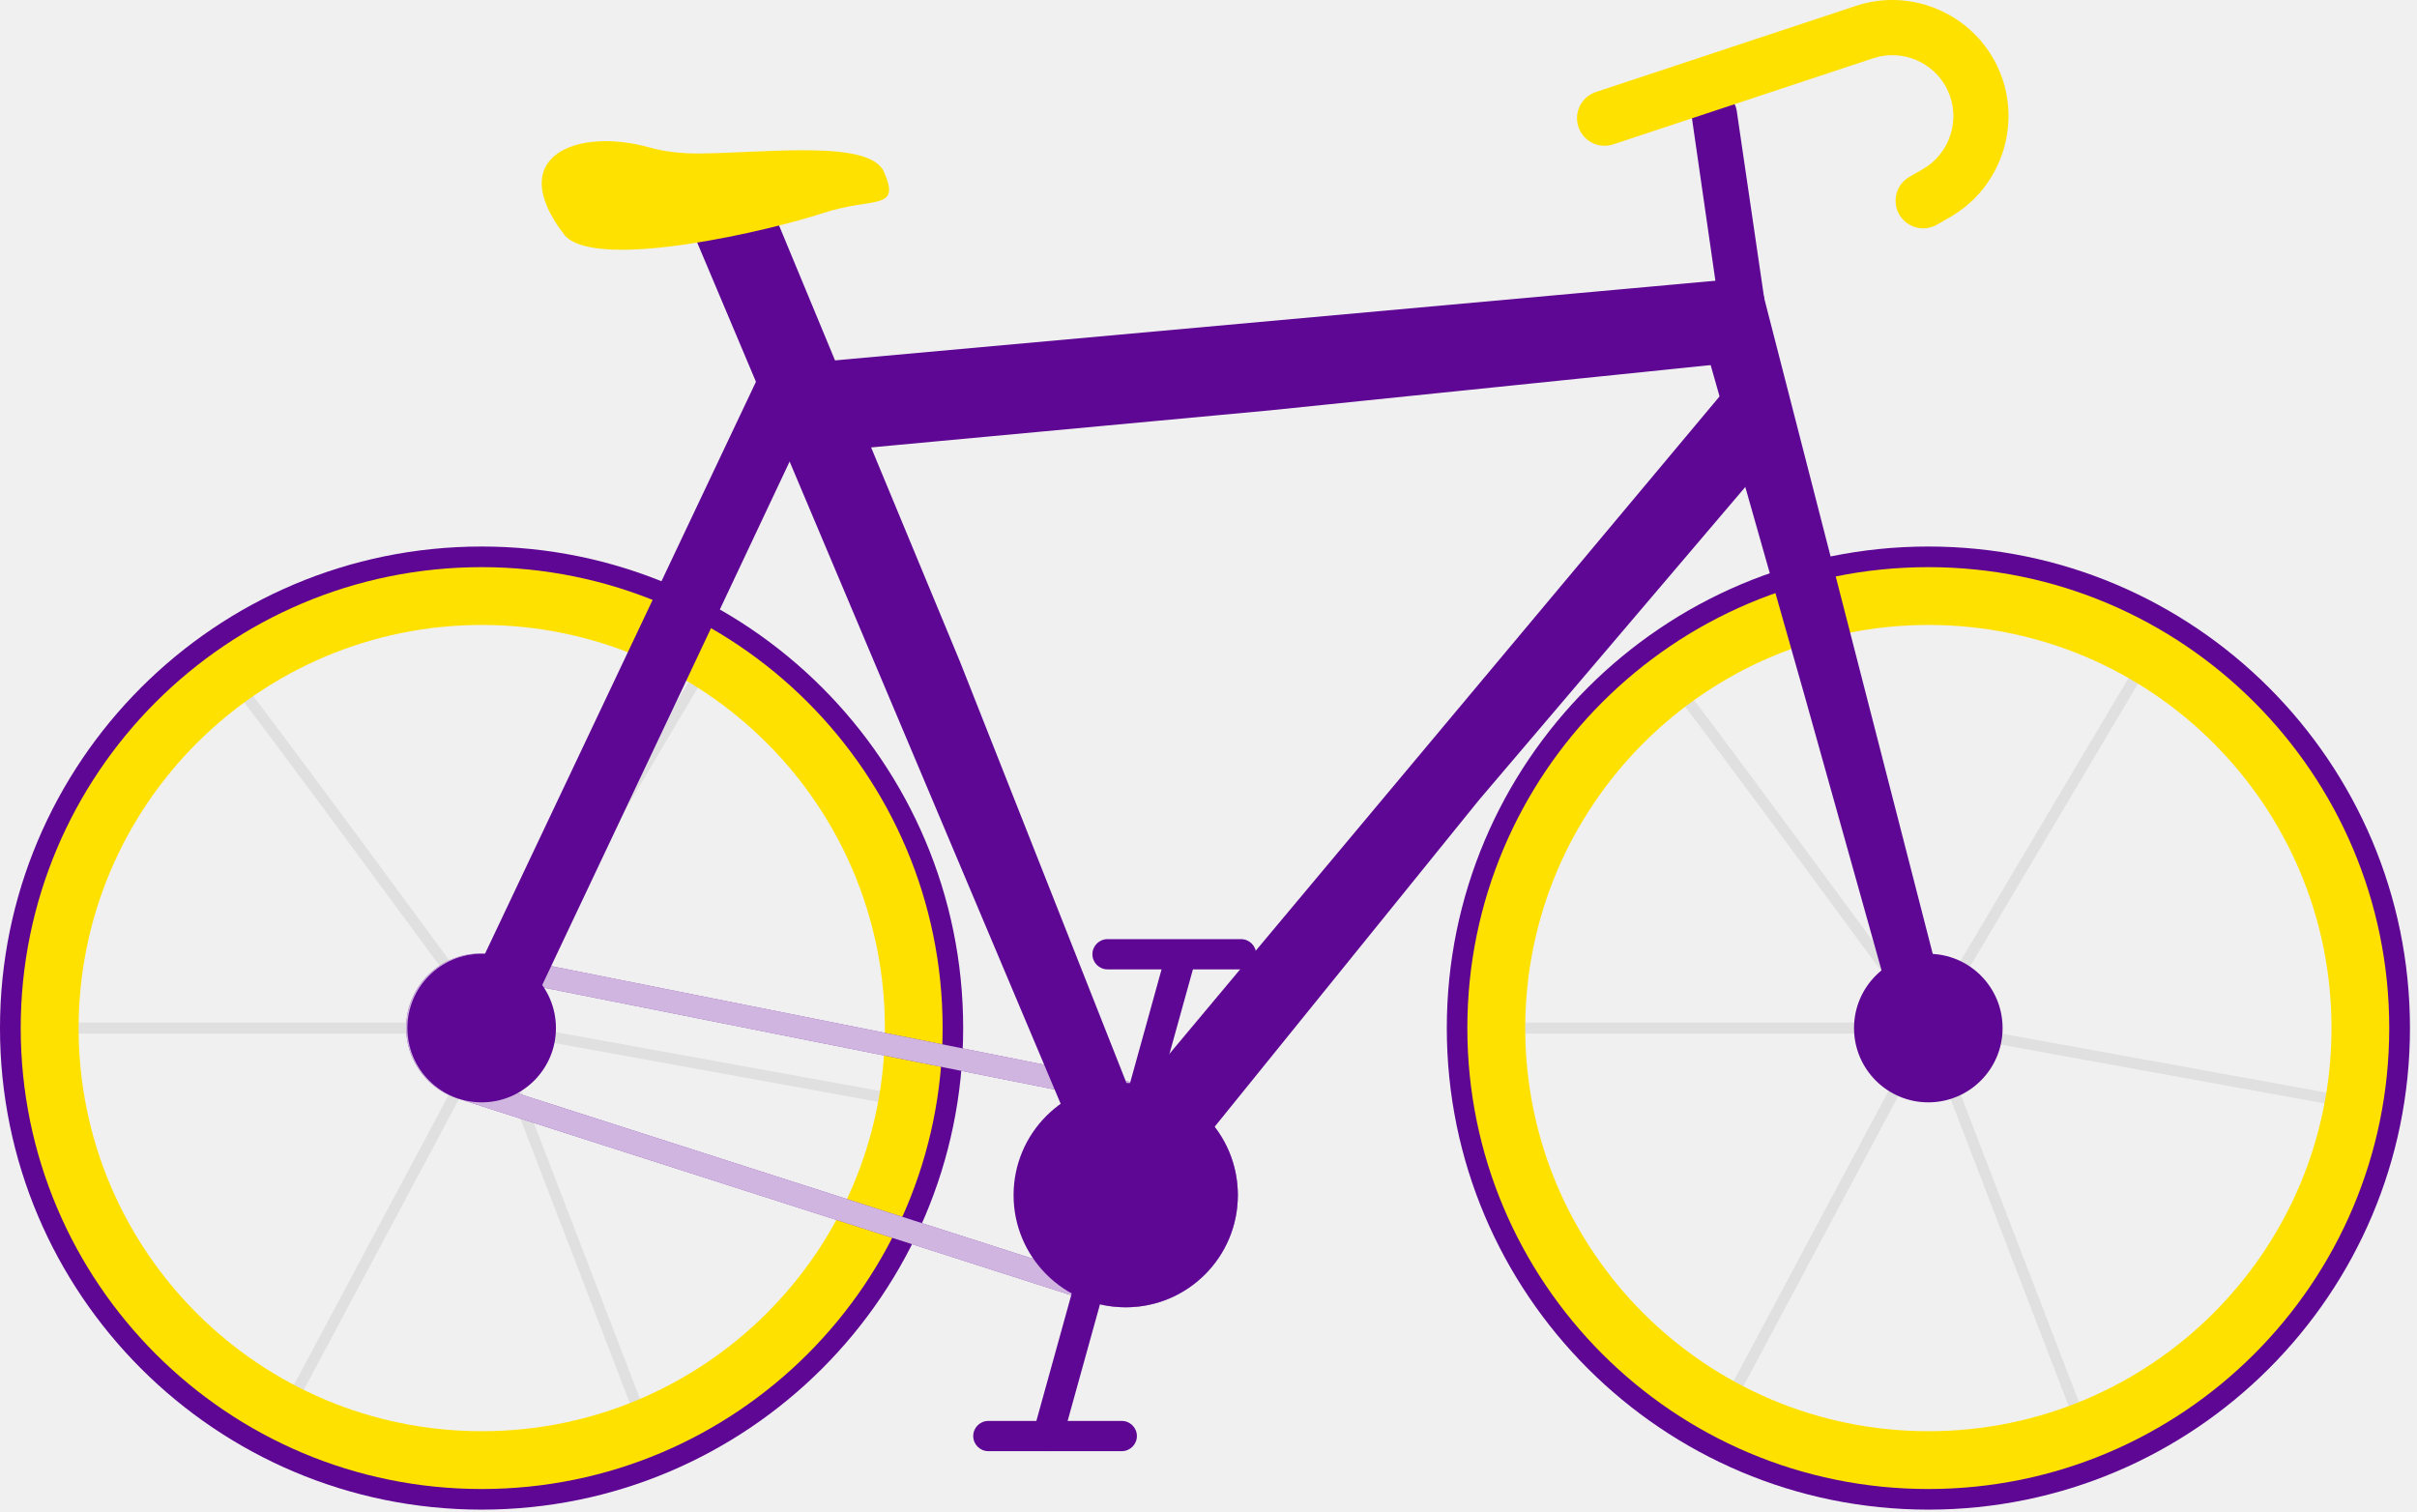
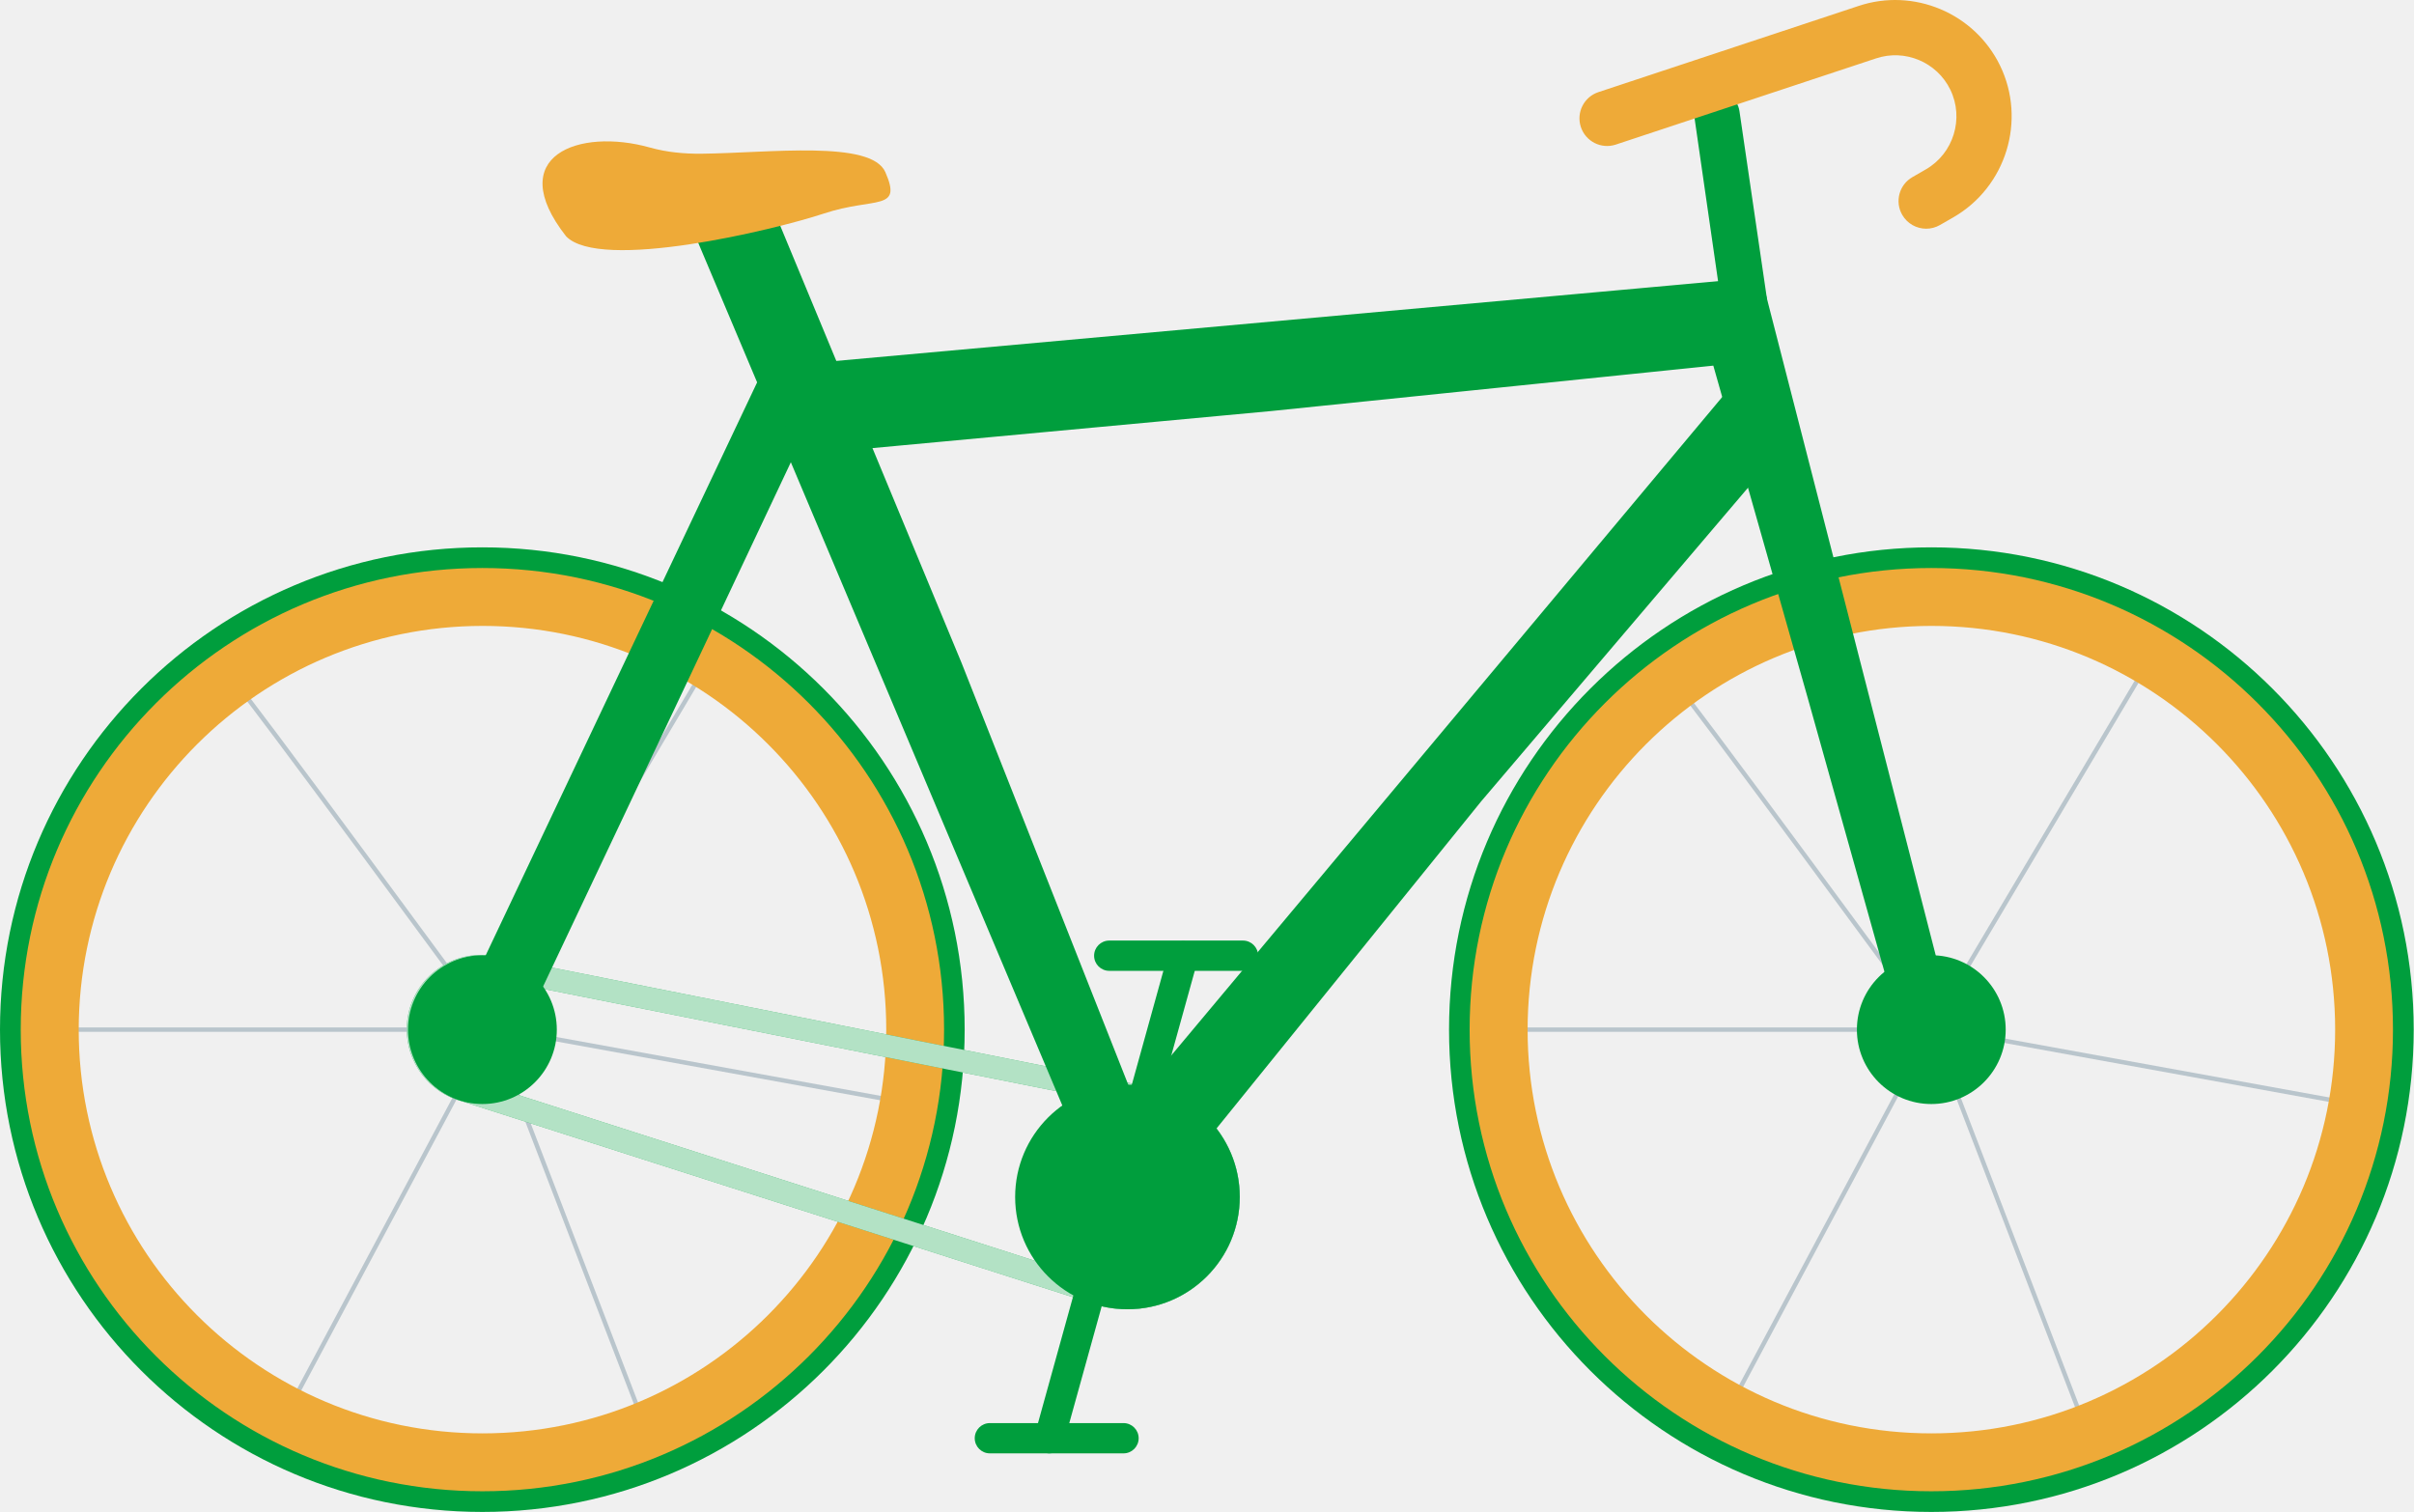
- <svg xmlns="http://www.w3.org/2000/svg" width="219" height="137" viewBox="0 0 219 137" fill="none">
-   <path d="M132.953 93.157H174.719L155.72 128.754" stroke="#E0E0E0" stroke-miterlimit="10" />
-   <path d="M212.884 99.887L174.727 92.959L194.605 59.477" stroke="#E0E0E0" stroke-miterlimit="10" />
-   <path d="M151.289 61.443C151.893 61.846 174.727 92.96 174.727 92.96L188.492 128.754" stroke="#E0E0E0" stroke-miterlimit="10" />
-   <path d="M2.686 93.157H44.452L25.453 128.754" stroke="#E0E0E0" stroke-miterlimit="10" />
-   <path d="M82.617 99.887L44.459 92.959L64.337 59.477" stroke="#E0E0E0" stroke-miterlimit="10" />
-   <path d="M21.02 61.443C21.624 61.846 44.457 92.96 44.457 92.96L58.222 128.754" stroke="#E0E0E0" stroke-miterlimit="10" />
-   <path d="M43.642 54.999C64.716 54.999 81.8 72.083 81.8 93.157C81.8 114.231 64.716 131.315 43.642 131.315C22.568 131.315 5.484 114.231 5.484 93.157C5.507 72.092 22.578 55.022 43.642 54.999ZM43.642 49.522C19.543 49.518 0.004 69.051 5.25559e-07 93.15C-0.004 117.249 19.529 136.788 43.629 136.792C67.728 136.796 87.267 117.263 87.271 93.164V93.157C87.271 69.058 67.735 49.522 43.635 49.522H43.642Z" fill="#5E0794" />
-   <path d="M43.643 56.628C63.817 56.625 80.174 72.976 80.178 93.15C80.182 113.324 63.831 129.681 43.657 129.685C23.483 129.689 7.125 113.338 7.122 93.164V93.157C7.141 72.993 23.48 56.651 43.643 56.628ZM43.643 51.391C20.576 51.391 1.877 70.09 1.877 93.157C1.877 116.224 20.576 134.923 43.643 134.923C66.71 134.923 85.409 116.224 85.409 93.157C85.409 70.09 66.71 51.391 43.643 51.391Z" fill="#FFE100" />
-   <path d="M174.72 54.999C195.794 54.995 212.881 72.076 212.885 93.15C212.889 114.224 195.808 131.311 174.734 131.315C153.66 131.318 136.573 114.238 136.569 93.164V93.157C136.592 72.092 153.663 55.022 174.727 54.999M174.727 49.522C150.628 49.522 131.092 69.058 131.092 93.157C131.092 117.256 150.628 136.792 174.727 136.792C198.826 136.792 218.363 117.256 218.363 93.157C218.363 69.058 198.826 49.522 174.727 49.522Z" fill="#5E0794" />
-   <path d="M174.719 56.628C194.893 56.625 211.251 72.976 211.254 93.15C211.258 113.324 194.907 129.681 174.733 129.685C154.559 129.689 138.202 113.338 138.198 93.164V93.157C138.217 72.993 154.556 56.651 174.719 56.628ZM174.719 51.391C151.652 51.391 132.953 70.09 132.953 93.157C132.953 116.224 151.652 134.923 174.719 134.923C197.786 134.923 216.485 116.224 216.485 93.157C216.485 70.09 197.786 51.391 174.719 51.391Z" fill="#FFE100" />
-   <path d="M174.721 99.887C178.438 99.887 181.451 96.874 181.451 93.157C181.451 89.44 178.438 86.426 174.721 86.426C171.004 86.426 167.99 89.44 167.99 93.157C167.99 96.874 171.004 99.887 174.721 99.887Z" fill="#5E0794" />
-   <path d="M43.635 88.474C44.064 88.475 44.49 88.535 44.902 88.652H45.053L104.052 100.414C108.386 101.54 110.987 105.965 109.862 110.298C108.932 113.878 105.697 116.375 101.998 116.368C101.338 116.367 100.681 116.286 100.04 116.128L42.451 97.641H42.375C39.887 96.935 38.443 94.346 39.149 91.858C39.718 89.852 41.544 88.464 43.628 88.453M43.628 86.399C39.908 86.348 36.85 89.323 36.8 93.043C36.757 96.143 38.835 98.871 41.834 99.654L99.486 118.141C100.309 118.35 101.155 118.456 102.005 118.456C107.617 118.45 112.161 113.896 112.155 108.284C112.15 103.643 109.001 99.596 104.504 98.45L45.45 86.645C44.859 86.477 44.249 86.392 43.635 86.392L43.628 86.399Z" fill="#5E0794" />
-   <path opacity="0.7" d="M43.635 88.474C44.064 88.475 44.49 88.535 44.902 88.652H45.053L104.052 100.414C108.386 101.54 110.987 105.965 109.862 110.298C108.932 113.878 105.697 116.375 101.998 116.368C101.338 116.367 100.681 116.286 100.04 116.128L42.451 97.641H42.375C39.887 96.935 38.443 94.346 39.149 91.858C39.718 89.852 41.544 88.464 43.628 88.453M43.628 86.399C39.908 86.348 36.85 89.323 36.8 93.043C36.757 96.143 38.835 98.871 41.834 99.654L99.486 118.141C100.309 118.35 101.155 118.456 102.005 118.456C107.617 118.45 112.161 113.896 112.155 108.284C112.15 103.643 109.001 99.596 104.504 98.45L45.45 86.645C44.859 86.477 44.249 86.392 43.635 86.392L43.628 86.399Z" fill="white" />
-   <path d="M100.999 108.349C100.901 108.356 100.802 108.356 100.704 108.349C99.991 108.248 99.383 107.78 99.102 107.117L62.547 20.497C62.106 19.451 62.596 18.246 63.642 17.806C64.688 17.365 69.059 16.76 69.5 17.806L87 60L102.608 99.5L157.705 33.65C158.449 32.793 159.746 32.702 160.603 33.446C161.424 34.16 162.221 36.194 162.5 39L134 72.5L105 108.349C104.606 108.831 101.622 108.355 100.999 108.349Z" fill="#5E0794" />
-   <path d="M44.642 89.526C43.886 89.528 43.271 88.916 43.27 88.16C43.269 87.955 43.315 87.753 43.403 87.568L70.879 29.561C71.167 28.862 71.967 28.528 72.666 28.815C73.366 29.103 73.7 29.903 73.412 30.602C73.394 30.647 75.061 29.268 75 34.5L62.5 61L49 89.526C48.775 90.007 45.173 89.526 44.642 89.526Z" fill="#5E0794" />
-   <path d="M174.721 95.211C173.781 95.212 172.732 96.033 172.5 95.122L163.5 63L155 33.082L115 37.19L74 41C72.866 41.102 69.161 36.455 69.059 35.321C68.957 34.186 69.794 33.184 70.928 33.082L157.61 25.242C158.614 25.15 159.537 25.8 159.788 26.776L176.713 92.623C176.995 93.721 176.333 94.84 175.234 95.122C175.068 95.175 174.895 95.205 174.721 95.211Z" fill="#5E0794" />
-   <path d="M157.794 29.357C156.765 29.368 155.887 28.616 155.74 27.597L153.295 10.644C153.131 9.521 153.908 8.477 155.031 8.313C156.154 8.148 157.198 8.926 157.363 10.049L159.848 27.009C160.011 28.131 159.233 29.173 158.11 29.336L158.109 29.336C158.005 29.351 157.899 29.358 157.794 29.357Z" fill="#5E0794" />
-   <path d="M51.208 21.374C54.274 24.576 69.941 20.84 74.536 19.32C79.13 17.8 81.664 19.15 80.096 15.576C78.813 12.651 69.652 13.841 63.477 13.907C61.898 13.924 60.316 13.775 58.796 13.348C52.366 11.543 45.512 14.094 51.208 21.374Z" fill="#FFE100" />
-   <path d="M94.947 131.492C94.19 131.493 93.577 130.88 93.576 130.124C93.576 130.001 93.593 129.879 93.625 129.76L105.73 86.097C105.966 85.379 106.739 84.986 107.458 85.222C108.131 85.442 108.525 86.139 108.367 86.83L96.261 130.465C96.106 131.066 95.567 131.487 94.947 131.492Z" fill="#5E0794" />
-   <path d="M112.448 87.837H100.35C99.594 87.837 98.981 87.223 98.981 86.467C98.981 85.711 99.594 85.098 100.35 85.098H112.448C113.205 85.098 113.818 85.711 113.818 86.467C113.818 87.223 113.205 87.837 112.448 87.837Z" fill="#5E0794" />
-   <path d="M101.643 131.493H89.551C88.795 131.493 88.182 130.88 88.182 130.123C88.182 129.367 88.795 128.754 89.551 128.754H101.643C102.399 128.754 103.012 129.367 103.012 130.123C103.012 130.88 102.399 131.493 101.643 131.493Z" fill="#5E0794" />
-   <path d="M174.258 20.692C173.392 20.692 172.551 20.243 172.088 19.439C171.4 18.242 171.812 16.713 173.009 16.025L174.222 15.327C176.729 13.886 177.704 10.718 176.441 8.116C175.229 5.619 172.332 4.4 169.7 5.289L146.175 13.082C144.867 13.516 143.45 12.805 143.016 11.495C142.582 10.184 143.293 8.77 144.603 8.336L168.117 0.546C173.115 -1.136 178.632 1.179 180.94 5.934C183.343 10.887 181.487 16.918 176.714 19.662L175.502 20.359C175.109 20.585 174.681 20.692 174.258 20.692Z" fill="#FFE100" />
-   <path d="M43.643 86.426C47.36 86.426 50.373 89.44 50.373 93.157C50.373 96.874 47.36 99.887 43.643 99.887C39.925 99.887 36.912 96.874 36.912 93.157C36.912 89.44 39.925 86.426 43.643 86.426Z" fill="#5E0794" />
-   <path d="M101.999 98.134C96.387 98.134 91.838 102.683 91.838 108.295C91.838 113.907 96.387 118.456 101.999 118.456C107.61 118.456 112.159 113.907 112.159 108.295C112.163 102.687 107.62 98.138 102.012 98.134H101.999Z" fill="#5E0794" />
+ <svg xmlns="http://www.w3.org/2000/svg" width="546" height="342" viewBox="0 0 546 342" fill="none">
+   <path d="M332.401 232.903H436.822L389.322 321.901" stroke="#B9C5CC" stroke-miterlimit="10" />
+   <path d="M532.239 249.731L436.839 232.411L486.537 148.7" stroke="#B9C5CC" stroke-miterlimit="10" />
+   <path d="M378.243 153.614C379.754 154.622 436.84 232.41 436.84 232.41L471.255 321.901" stroke="#B9C5CC" stroke-miterlimit="10" />
+   <path d="M6.714 232.903H111.135L63.635 321.901" stroke="#B9C5CC" stroke-miterlimit="10" />
+   <path d="M206.552 249.731L111.152 232.411L160.85 148.7" stroke="#B9C5CC" stroke-miterlimit="10" />
+   <path d="M52.555 153.614C54.066 154.622 111.153 232.41 111.153 232.41L145.567 321.901" stroke="#B9C5CC" stroke-miterlimit="10" />
+   <path d="M109.112 137.505C161.8 137.505 204.512 180.217 204.512 232.905C204.512 285.593 161.8 328.305 109.112 328.305C56.424 328.305 13.712 285.593 13.712 232.905C13.768 180.241 56.447 137.562 109.112 137.505ZM109.112 123.811C48.861 123.801 0.01 172.637 1.31397e-06 232.888C-0.009 293.139 48.826 341.99 109.078 342C169.329 342.009 218.18 293.174 218.189 232.922V232.905C218.189 172.654 169.346 123.811 109.095 123.811H109.112Z" fill="#009E3D" />
+   <path d="M109.111 141.579C159.549 141.569 200.445 182.45 200.454 232.888C200.464 283.325 159.583 324.221 109.145 324.23C58.708 324.24 17.812 283.36 17.802 232.922V232.905C17.85 182.493 58.7 141.635 109.111 141.579ZM109.111 128.483C51.441 128.483 4.69 175.234 4.69 232.905C4.69 290.575 51.441 337.326 109.111 337.326C166.781 337.326 213.532 290.575 213.532 232.905C213.532 175.234 166.782 128.483 109.111 128.483Z" fill="#EEAA38" />
+   <path d="M436.823 137.505C489.51 137.496 532.23 180.2 532.24 232.888C532.249 285.576 489.545 328.296 436.857 328.305C384.169 328.315 341.449 285.61 341.44 232.922V232.905C341.496 180.241 384.175 137.562 436.84 137.505M436.84 123.811C376.588 123.811 327.745 172.654 327.745 232.905C327.745 293.156 376.588 342 436.84 342C497.091 342 545.934 293.156 545.934 232.905C545.934 172.654 497.091 123.811 436.84 123.811Z" fill="#009E3D" />
+   <path d="M436.823 141.579C487.26 141.569 528.156 182.45 528.165 232.888C528.175 283.325 487.295 324.221 436.857 324.23C386.419 324.24 345.523 283.36 345.514 232.922V232.905C345.561 182.493 386.411 141.635 436.823 141.579ZM436.823 128.483C379.152 128.483 332.401 175.234 332.401 232.905C332.401 290.575 379.152 337.326 436.823 337.326C494.493 337.326 541.244 290.575 541.244 232.905C541.244 175.234 494.493 128.483 436.823 128.483Z" fill="#EEAA38" />
+   <path d="M436.822 249.731C446.116 249.731 453.65 242.197 453.65 232.903C453.65 223.61 446.116 216.076 436.822 216.076C427.529 216.076 419.995 223.61 419.995 232.903C419.995 242.197 427.529 249.731 436.822 249.731Z" fill="#009E3D" />
+   <path d="M109.094 221.195C110.165 221.199 111.23 221.349 112.261 221.64H112.637L260.145 251.049C270.98 253.862 277.482 264.926 274.669 275.76C272.345 284.711 264.257 290.954 255.01 290.935C253.36 290.932 251.716 290.731 250.114 290.336L106.132 244.116H105.944C99.723 242.351 96.111 235.877 97.877 229.655C99.3 224.642 103.865 221.172 109.077 221.144M109.077 216.008C99.775 215.881 92.131 223.319 92.004 232.621C91.897 240.37 97.093 247.191 104.592 249.149L248.727 295.368C250.786 295.89 252.902 296.155 255.027 296.156C269.057 296.14 280.418 284.755 280.402 270.725C280.39 259.122 272.518 249.003 261.275 246.136L113.63 216.624C112.155 216.204 110.628 215.991 109.094 215.991L109.077 216.008Z" fill="#009E3D" />
+   <path opacity="0.7" d="M109.094 221.195C110.165 221.199 111.23 221.349 112.261 221.64H112.637L260.145 251.049C270.98 253.862 277.482 264.926 274.669 275.76C272.345 284.711 264.257 290.954 255.01 290.935C253.36 290.932 251.716 290.731 250.114 290.336L106.132 244.116H105.944C99.723 242.351 96.111 235.877 97.877 229.655C99.3 224.642 103.865 221.172 109.077 221.144M109.077 216.008C99.775 215.881 92.131 223.319 92.004 232.621C91.897 240.37 97.093 247.191 104.592 249.149L248.727 295.368C250.786 295.89 252.902 296.155 255.027 296.156C269.057 296.14 280.418 284.755 280.402 270.725C280.39 259.122 272.518 249.003 261.275 246.136L113.63 216.624C112.155 216.204 110.628 215.991 109.094 215.991L109.077 216.008Z" fill="white" />
+   <path d="M252.51 270.887C252.265 270.904 252.019 270.904 251.774 270.887C249.99 270.634 248.47 269.464 247.768 267.806L156.373 51.243C155.272 48.629 156.498 45.617 159.112 44.515C161.727 43.414 172.657 41.901 173.758 44.515L217.511 150.007L256.532 248.763L394.283 84.127C396.143 81.986 399.386 81.758 401.528 83.618C403.581 85.402 405.573 90.49 406.271 97.504L335.017 181.259L262.513 270.887C261.527 272.092 254.067 270.902 252.51 270.887Z" fill="#009E3D" />
+   <path d="M111.61 223.829C109.719 223.833 108.183 222.303 108.179 220.412C108.178 219.901 108.291 219.395 108.511 218.933L177.207 73.907C177.926 72.158 179.926 71.323 181.675 72.042C183.424 72.761 184.259 74.761 183.54 76.51C183.494 76.621 187.663 73.175 187.509 86.255L156.258 152.509L122.506 223.829C121.942 225.03 112.937 223.828 111.61 223.829Z" fill="#009E3D" />
+   <path d="M436.823 238.04C434.472 238.042 431.85 240.095 431.27 237.818L408.769 157.509L387.518 82.709L287.512 92.98L185.007 102.506C182.17 102.761 172.909 91.143 172.654 88.307C172.399 85.471 174.491 82.964 177.327 82.709L394.044 63.109C396.554 62.878 398.86 64.502 399.488 66.943L441.804 231.569C442.507 234.316 440.852 237.112 438.106 237.818C437.691 237.951 437.259 238.026 436.823 238.04Z" fill="#009E3D" />
+   <path d="M394.507 73.396C391.935 73.423 389.74 71.543 389.371 68.997L383.26 26.612C382.849 23.804 384.792 21.195 387.6 20.783C390.407 20.372 393.017 22.315 393.428 25.123L399.642 67.525C400.05 70.332 398.104 72.937 395.297 73.345L395.294 73.345C395.033 73.382 394.77 73.399 394.507 73.396Z" fill="#009E3D" />
+   <path d="M128.026 53.436C135.691 61.442 174.862 52.1 186.348 48.3C197.834 44.5 204.171 47.876 200.251 38.941C197.043 31.628 174.139 34.603 158.699 34.769C154.752 34.811 150.798 34.438 146.997 33.371C130.921 28.858 113.784 35.236 128.026 53.436Z" fill="#EEAA38" />
+   <path d="M237.378 328.749C235.487 328.751 233.954 327.219 233.952 325.328C233.952 325.021 233.993 324.715 234.075 324.418L264.34 215.256C264.928 213.458 266.861 212.478 268.658 213.066C270.342 213.617 271.327 215.361 270.93 217.087L240.665 326.182C240.278 327.683 238.929 328.737 237.378 328.749Z" fill="#009E3D" />
+   <path d="M281.136 219.603H250.888C248.997 219.603 247.464 218.07 247.464 216.18C247.464 214.289 248.997 212.756 250.888 212.756H281.136C283.026 212.756 284.559 214.289 284.559 216.18C284.559 218.07 283.026 219.603 281.136 219.603Z" fill="#009E3D" />
+   <path d="M254.119 328.751H223.888C221.998 328.751 220.465 327.218 220.465 325.327C220.465 323.436 221.998 321.903 223.888 321.903H254.119C256.01 321.903 257.543 323.436 257.543 325.327C257.543 327.218 256.01 328.751 254.119 328.751Z" fill="#009E3D" />
+   <path d="M435.67 51.734C433.506 51.734 431.402 50.61 430.246 48.599C428.525 45.607 429.555 41.786 432.547 40.065L435.58 38.32C441.848 34.717 444.286 26.797 441.129 20.292C438.097 14.048 430.854 11.002 424.275 13.224L365.46 32.706C362.189 33.792 358.647 32.015 357.561 28.738C356.476 25.462 358.252 21.925 361.529 20.84L420.316 1.366C432.812 -2.839 446.606 2.947 452.375 14.835C458.385 27.22 453.745 42.296 441.812 49.157L438.781 50.9C437.799 51.466 436.727 51.734 435.67 51.734Z" fill="#EEAA38" />
+   <path d="M109.111 216.076C118.405 216.076 125.939 223.61 125.939 232.903C125.939 242.197 118.405 249.731 109.111 249.731C99.818 249.731 92.284 242.197 92.284 232.903C92.284 223.61 99.818 216.076 109.111 216.076Z" fill="#009E3D" />
+   <path d="M255.01 245.351C240.98 245.351 229.606 256.724 229.606 270.754C229.606 284.784 240.98 296.157 255.01 296.157C269.04 296.157 280.413 284.784 280.413 270.754C280.423 256.734 269.065 245.36 255.044 245.351H255.01Z" fill="#009E3D" />
</svg>
